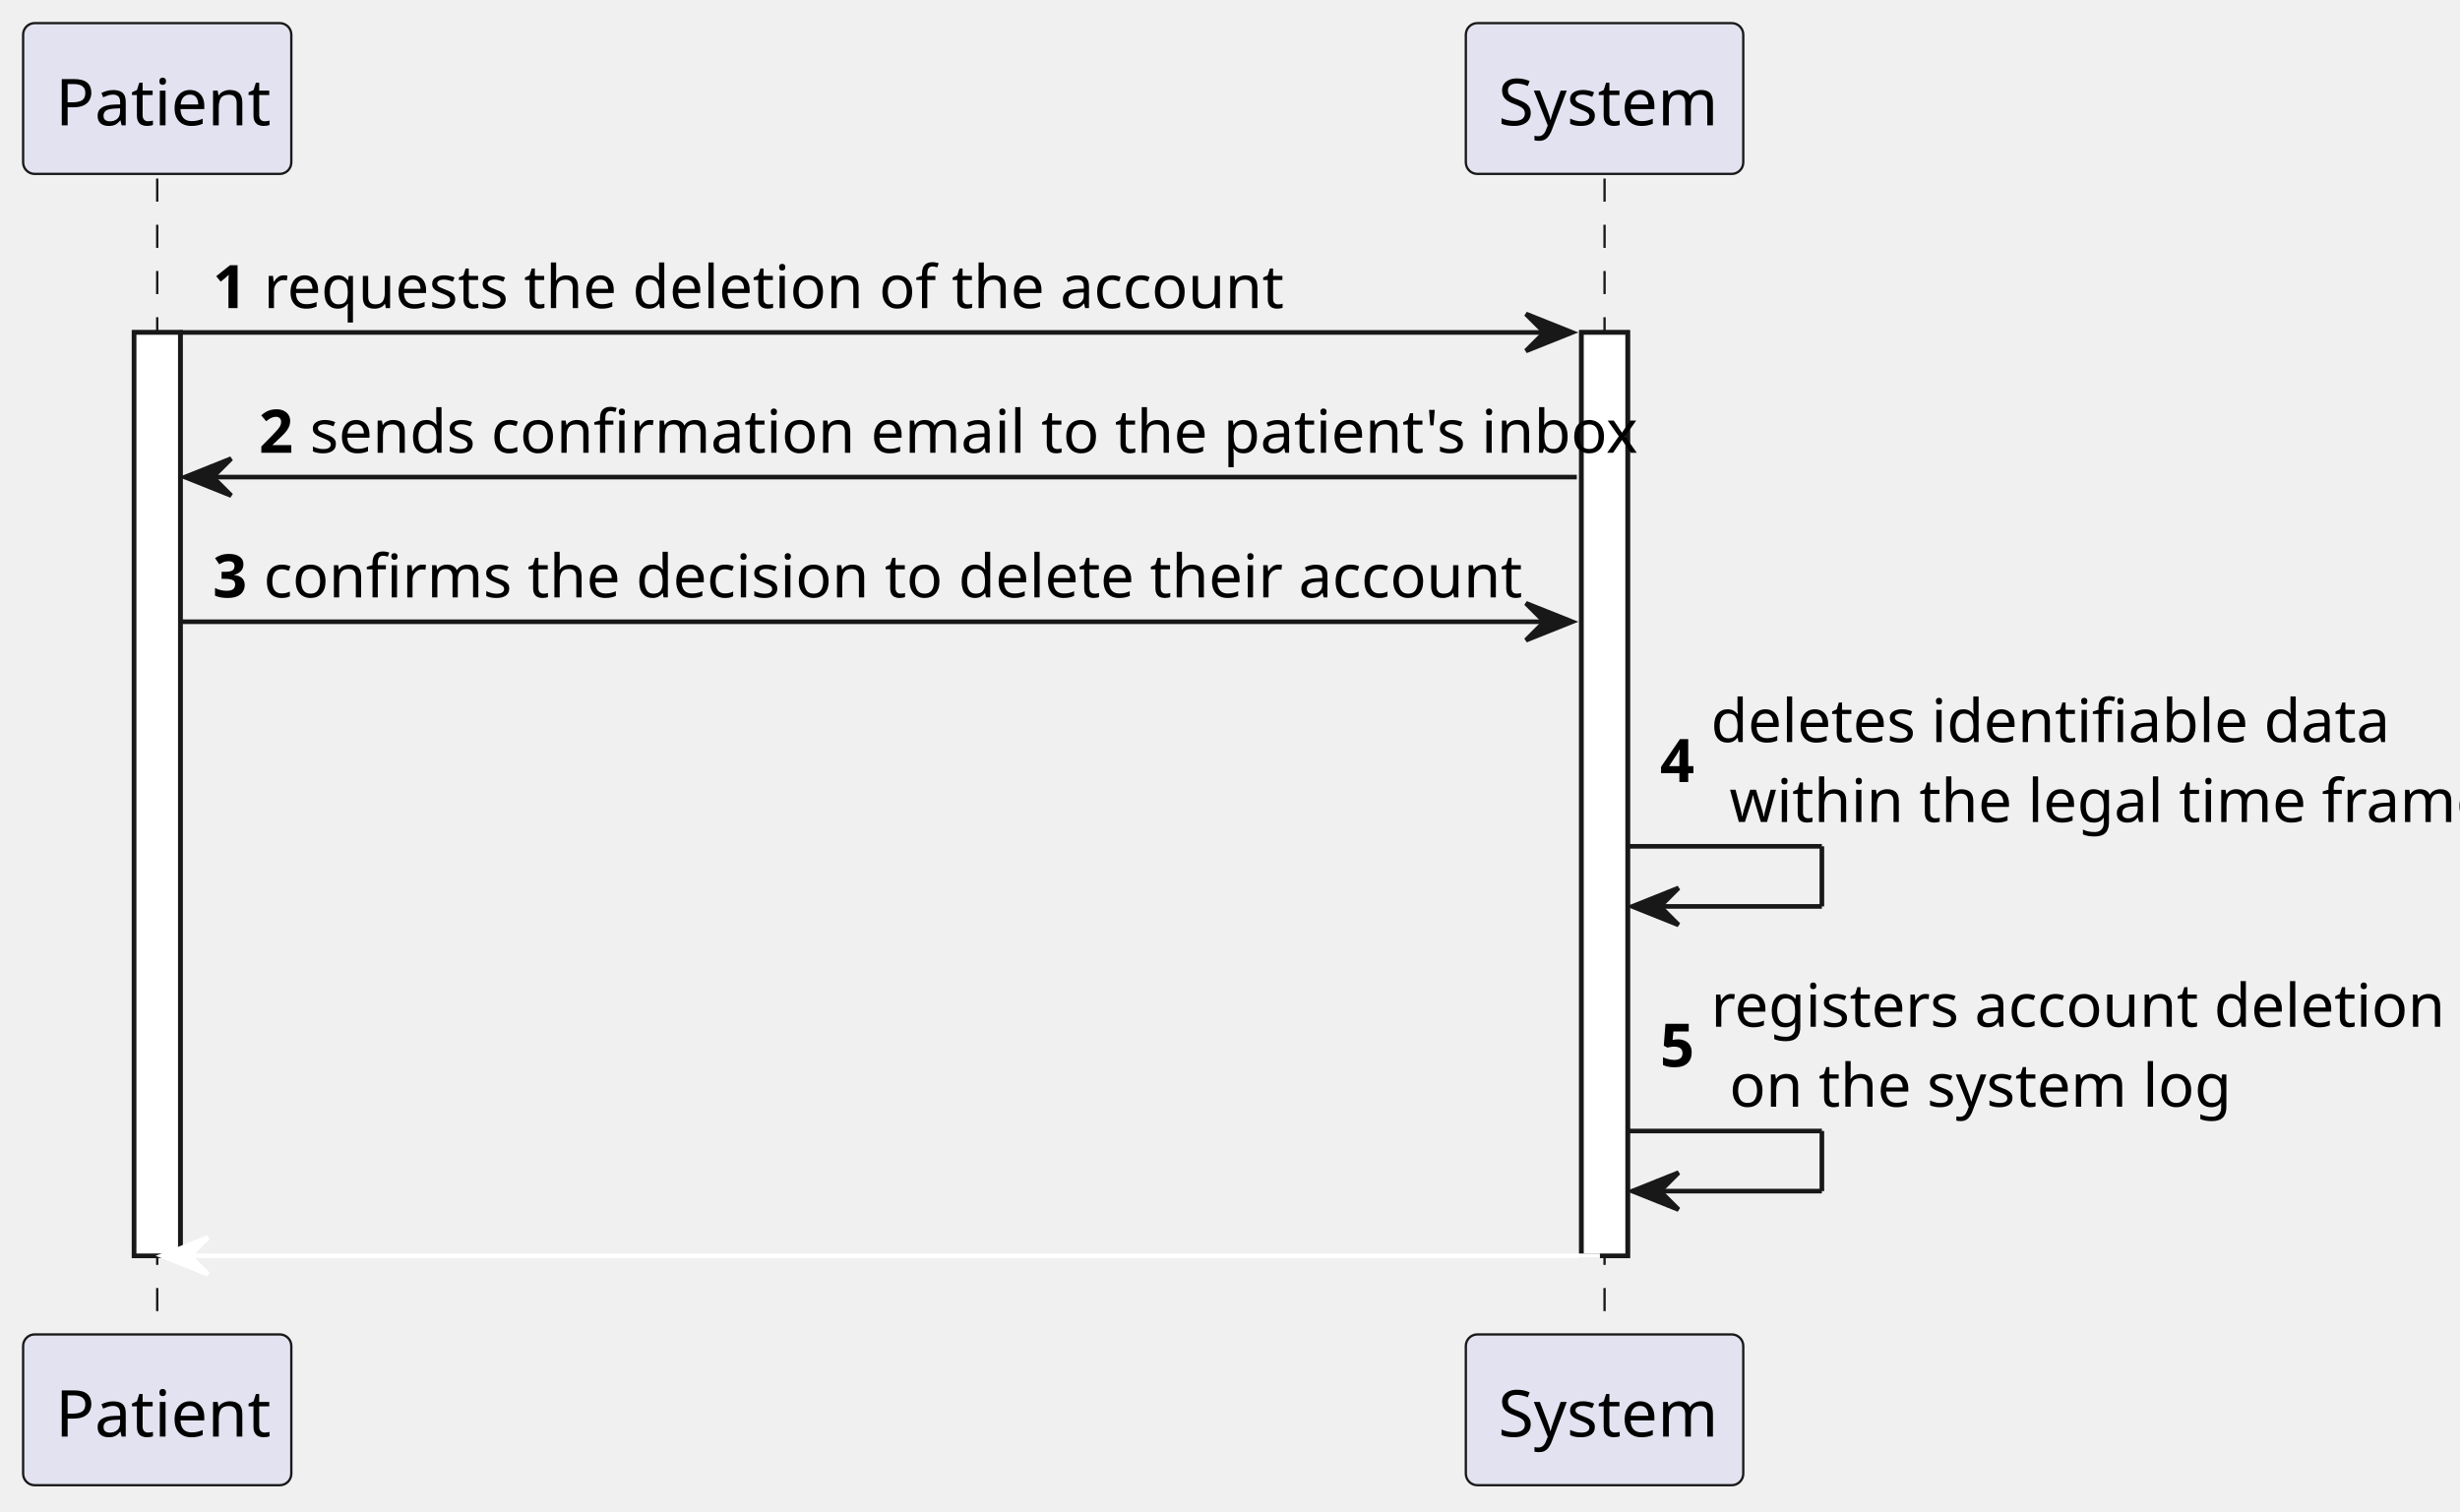
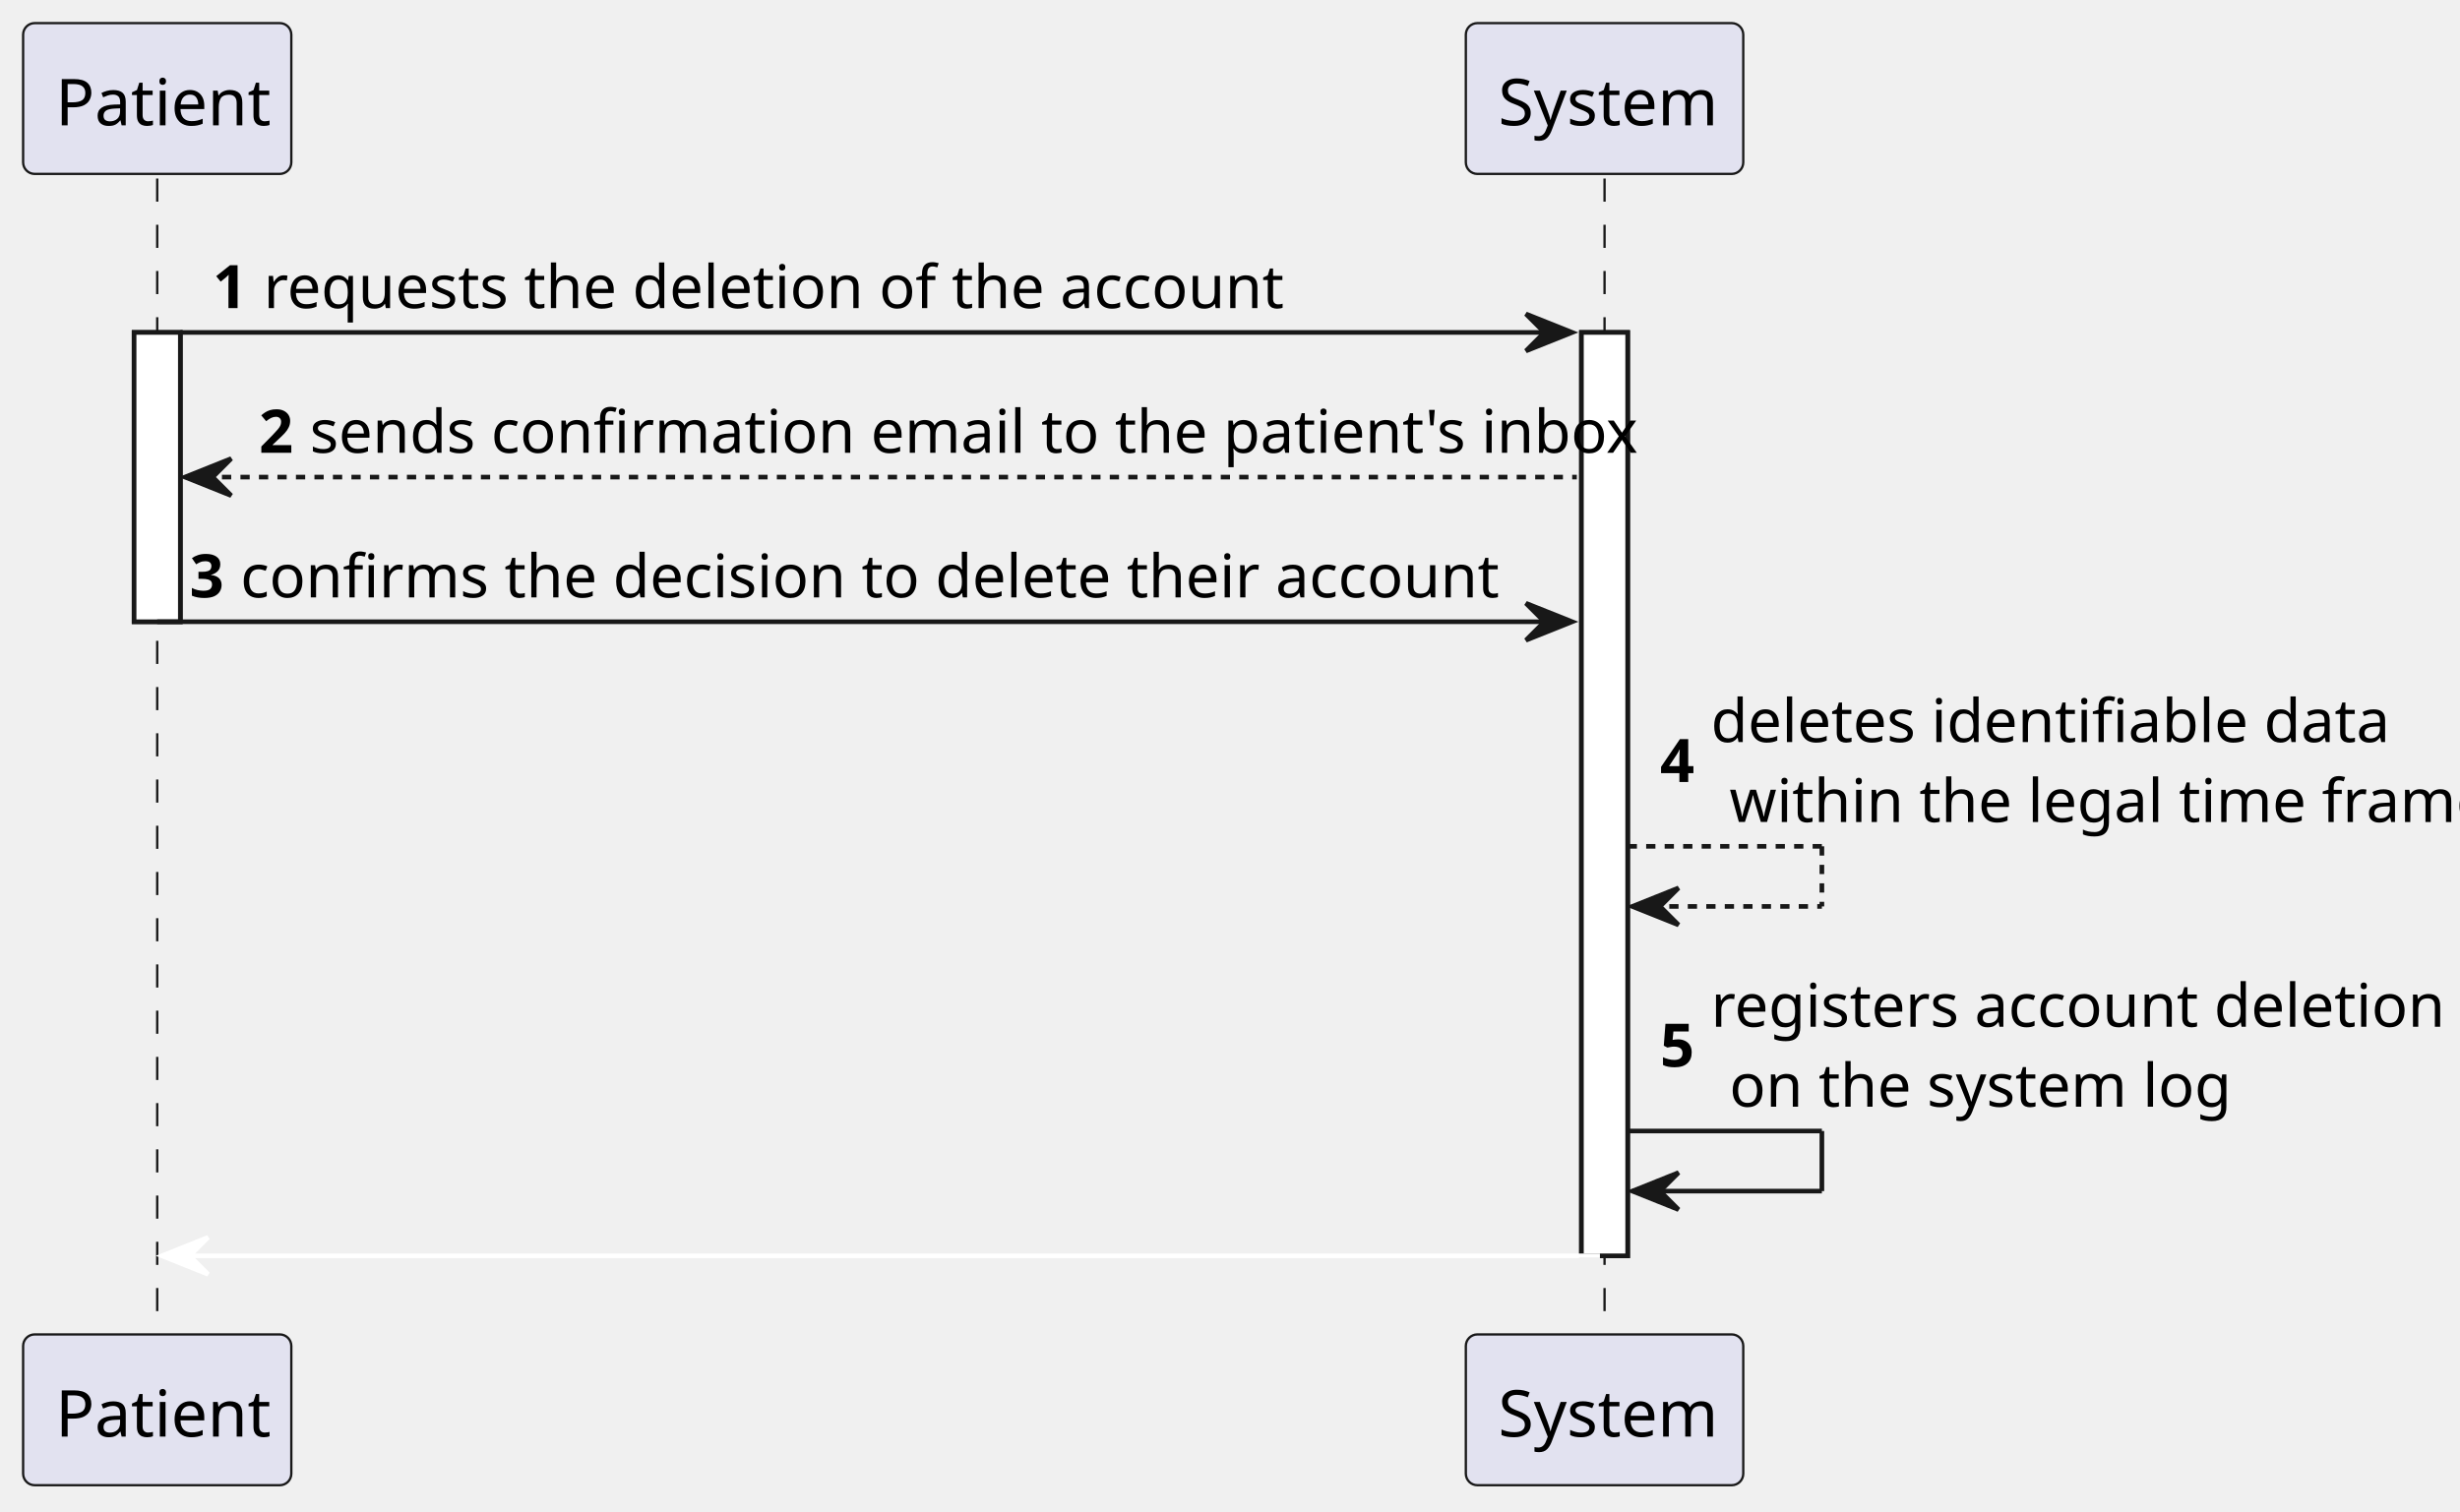
<svg xmlns="http://www.w3.org/2000/svg" contentStyleType="text/css" height="327px" preserveAspectRatio="none" style="width:532px;height:327px;background:#FFFFFF;" version="1.1" viewBox="0 0 532 327" width="532px" zoomAndPan="magnify">
  <defs />
  <g>
-     <rect fill="#FFFFFF" height="199.746" style="stroke:#181818;stroke-width:1.0;" width="10" x="29" y="71.912" />
+     <rect fill="#FFFFFF" height="62.582" style="stroke:#181818;stroke-width:1.0;" width="10" x="29" y="71.912" />
    <rect fill="#FFFFFF" height="199.746" style="stroke:#181818;stroke-width:1.0;" width="10" x="342" y="71.912" />
    <line style="stroke:#181818;stroke-width:0.5;stroke-dasharray:5.0,5.0;" x1="34" x2="34" y1="38.621" y2="289.658" />
    <line style="stroke:#181818;stroke-width:0.5;stroke-dasharray:5.0,5.0;" x1="347" x2="347" y1="38.621" y2="289.658" />
    <rect fill="#E2E2F0" height="32.621" rx="2.5" ry="2.5" style="stroke:#181818;stroke-width:0.5;" width="58" x="5" y="5" />
    <text fill="#000000" font-family="sans-serif" font-size="14" lengthAdjust="spacing" textLength="44" x="12" y="27.107">Patient</text>
    <rect fill="#E2E2F0" height="32.621" rx="2.5" ry="2.5" style="stroke:#181818;stroke-width:0.5;" width="58" x="5" y="288.658" />
    <text fill="#000000" font-family="sans-serif" font-size="14" lengthAdjust="spacing" textLength="44" x="12" y="310.766">Patient</text>
    <rect fill="#E2E2F0" height="32.621" rx="2.5" ry="2.5" style="stroke:#181818;stroke-width:0.5;" width="60" x="317" y="5" />
    <text fill="#000000" font-family="sans-serif" font-size="14" lengthAdjust="spacing" textLength="46" x="324" y="27.107">System</text>
    <rect fill="#E2E2F0" height="32.621" rx="2.5" ry="2.5" style="stroke:#181818;stroke-width:0.5;" width="60" x="317" y="288.658" />
    <text fill="#000000" font-family="sans-serif" font-size="14" lengthAdjust="spacing" textLength="46" x="324" y="310.766">System</text>
-     <rect fill="#FFFFFF" height="199.746" style="stroke:#181818;stroke-width:1.0;" width="10" x="29" y="71.912" />
+     <rect fill="#FFFFFF" height="62.582" style="stroke:#181818;stroke-width:1.0;" width="10" x="29" y="71.912" />
    <rect fill="#FFFFFF" height="199.746" style="stroke:#181818;stroke-width:1.0;" width="10" x="342" y="71.912" />
    <polygon fill="#181818" points="330,67.912,340,71.912,330,75.912,334,71.912" style="stroke:#181818;stroke-width:1.0;" />
    <line style="stroke:#181818;stroke-width:1.0;" x1="39" x2="336" y1="71.912" y2="71.912" />
    <text fill="#000000" font-family="sans-serif" font-size="13" font-weight="bold" lengthAdjust="spacing" textLength="7" x="46" y="66.649">1</text>
    <text fill="#000000" font-family="sans-serif" font-size="13" lengthAdjust="spacing" textLength="207" x="57" y="66.649">requests the deletion of the account</text>
    <polygon fill="#181818" points="50,99.203,40,103.203,50,107.203,46,103.203" style="stroke:#181818;stroke-width:1.0;" />
-     <line style="stroke:#181818;stroke-width:1.0;" x1="44" x2="341" y1="103.203" y2="103.203" />
+     <line style="stroke:#181818;stroke-width:1.0;stroke-dasharray:2.0,2.0;" x1="44" x2="341" y1="103.203" y2="103.203" />
    <text fill="#000000" font-family="sans-serif" font-size="13" font-weight="bold" lengthAdjust="spacing" textLength="7" x="56" y="97.94">2</text>
    <text fill="#000000" font-family="sans-serif" font-size="13" lengthAdjust="spacing" textLength="268" x="67" y="97.94">sends confirmation email to the patient's inbox</text>
    <polygon fill="#181818" points="330,130.494,340,134.494,330,138.494,334,134.494" style="stroke:#181818;stroke-width:1.0;" />
-     <line style="stroke:#181818;stroke-width:1.0;" x1="39" x2="336" y1="134.494" y2="134.494" />
-     <text fill="#000000" font-family="sans-serif" font-size="13" font-weight="bold" lengthAdjust="spacing" textLength="7" x="46" y="129.231">3</text>
-     <text fill="#000000" font-family="sans-serif" font-size="13" lengthAdjust="spacing" textLength="256" x="57" y="129.231">confirms the decision to delete their account</text>
-     <line style="stroke:#181818;stroke-width:1.0;" x1="352" x2="394" y1="183.076" y2="183.076" />
-     <line style="stroke:#181818;stroke-width:1.0;" x1="394" x2="394" y1="183.076" y2="196.076" />
-     <line style="stroke:#181818;stroke-width:1.0;" x1="353" x2="394" y1="196.076" y2="196.076" />
+     <line style="stroke:#181818;stroke-width:1.0;" x1="34" x2="336" y1="134.494" y2="134.494" />
+     <text fill="#000000" font-family="sans-serif" font-size="13" font-weight="bold" lengthAdjust="spacing" textLength="7" x="41" y="129.231">3</text>
+     <text fill="#000000" font-family="sans-serif" font-size="13" lengthAdjust="spacing" textLength="256" x="52" y="129.231">confirms the decision to delete their account</text>
+     <line style="stroke:#181818;stroke-width:1.0;stroke-dasharray:2.0,2.0;" x1="352" x2="394" y1="183.076" y2="183.076" />
+     <line style="stroke:#181818;stroke-width:1.0;stroke-dasharray:2.0,2.0;" x1="394" x2="394" y1="183.076" y2="196.076" />
+     <line style="stroke:#181818;stroke-width:1.0;stroke-dasharray:2.0,2.0;" x1="353" x2="394" y1="196.076" y2="196.076" />
    <polygon fill="#181818" points="363,192.076,353,196.076,363,200.076,359,196.076" style="stroke:#181818;stroke-width:1.0;" />
    <text fill="#000000" font-family="sans-serif" font-size="13" font-weight="bold" lengthAdjust="spacing" textLength="7" x="359" y="169.168">4</text>
    <text fill="#000000" font-family="sans-serif" font-size="13" lengthAdjust="spacing" textLength="136" x="370" y="160.523">deletes identifiable data</text>
    <text fill="#000000" font-family="sans-serif" font-size="13" lengthAdjust="spacing" textLength="151" x="374" y="177.814">within the legal time frame</text>
    <line style="stroke:#181818;stroke-width:1.0;" x1="352" x2="394" y1="244.658" y2="244.658" />
    <line style="stroke:#181818;stroke-width:1.0;" x1="394" x2="394" y1="244.658" y2="257.658" />
    <line style="stroke:#181818;stroke-width:1.0;" x1="353" x2="394" y1="257.658" y2="257.658" />
    <polygon fill="#181818" points="363,253.658,353,257.658,363,261.658,359,257.658" style="stroke:#181818;stroke-width:1.0;" />
    <text fill="#000000" font-family="sans-serif" font-size="13" font-weight="bold" lengthAdjust="spacing" textLength="7" x="359" y="230.75">5</text>
    <text fill="#000000" font-family="sans-serif" font-size="13" lengthAdjust="spacing" textLength="149" x="370" y="222.105">registers account deletion</text>
    <text fill="#000000" font-family="sans-serif" font-size="13" lengthAdjust="spacing" textLength="104" x="374" y="239.395">on the system log</text>
    <polygon fill="#FFFFFF" points="45,267.658,35,271.658,45,275.658,41,271.658" style="stroke:#FFFFFF;stroke-width:1.0;" />
    <line style="stroke:#FFFFFF;stroke-width:1.0;" x1="39" x2="346" y1="271.658" y2="271.658" />
  </g>
</svg>
